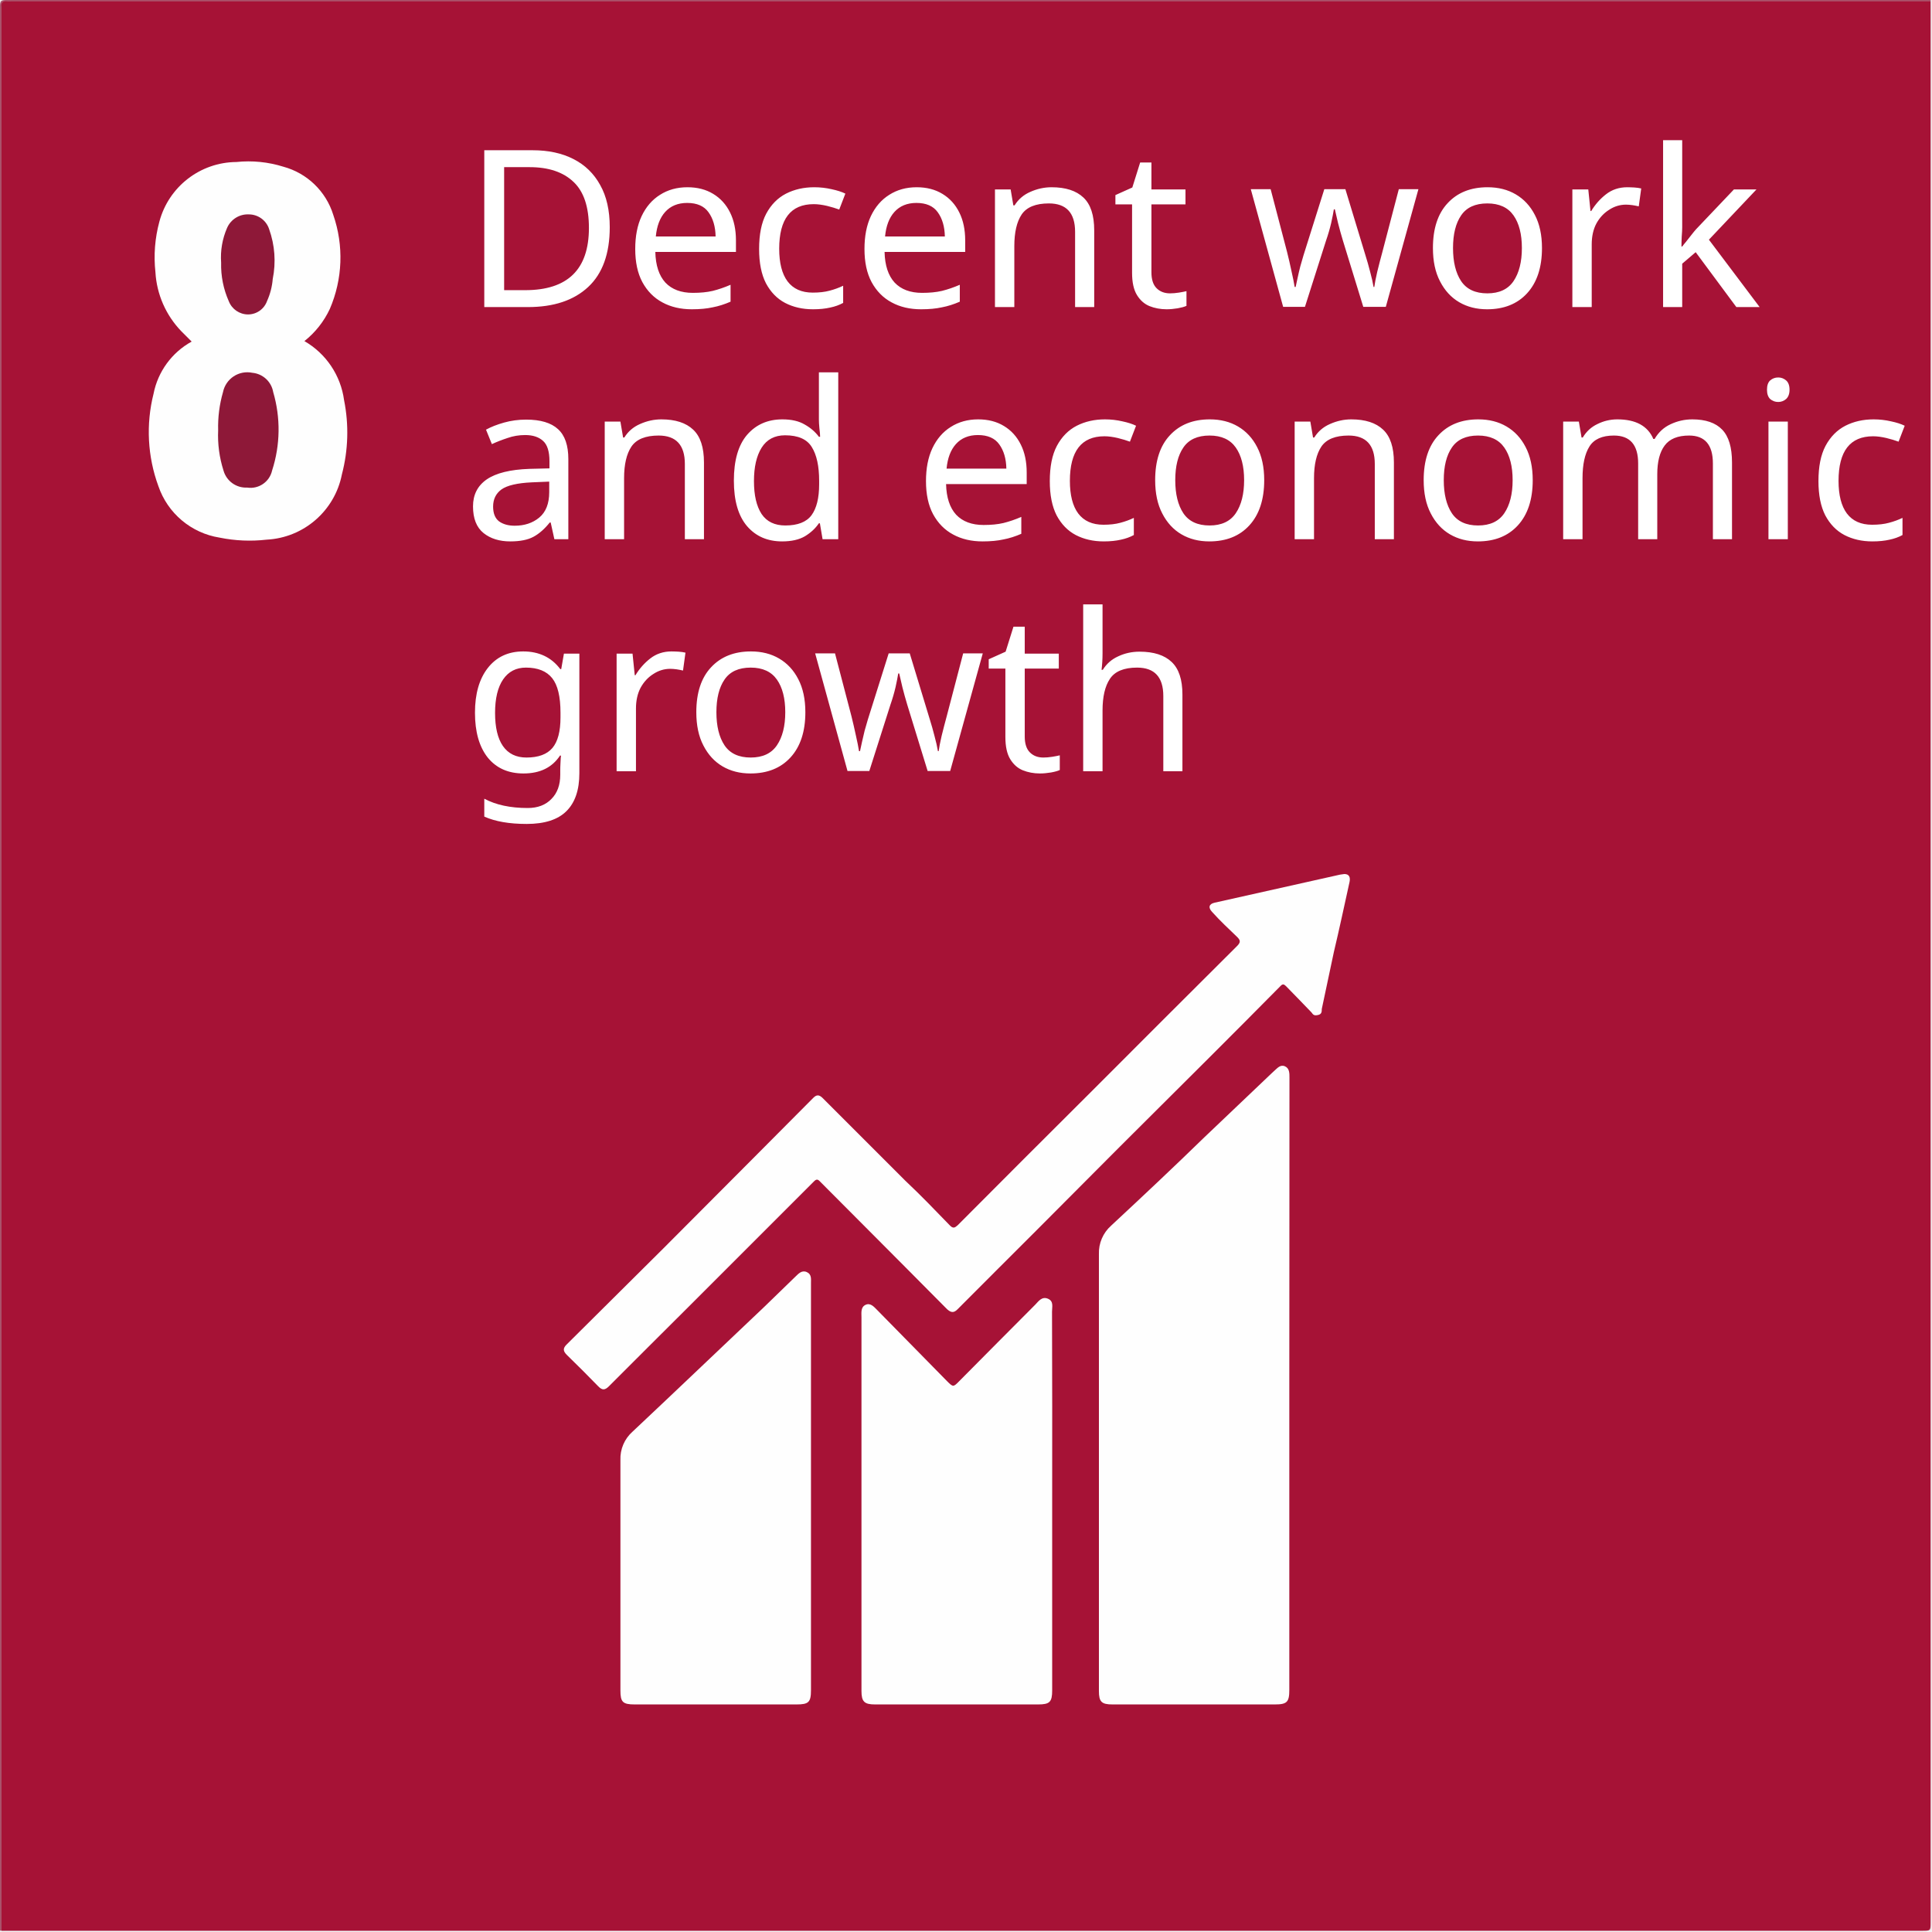
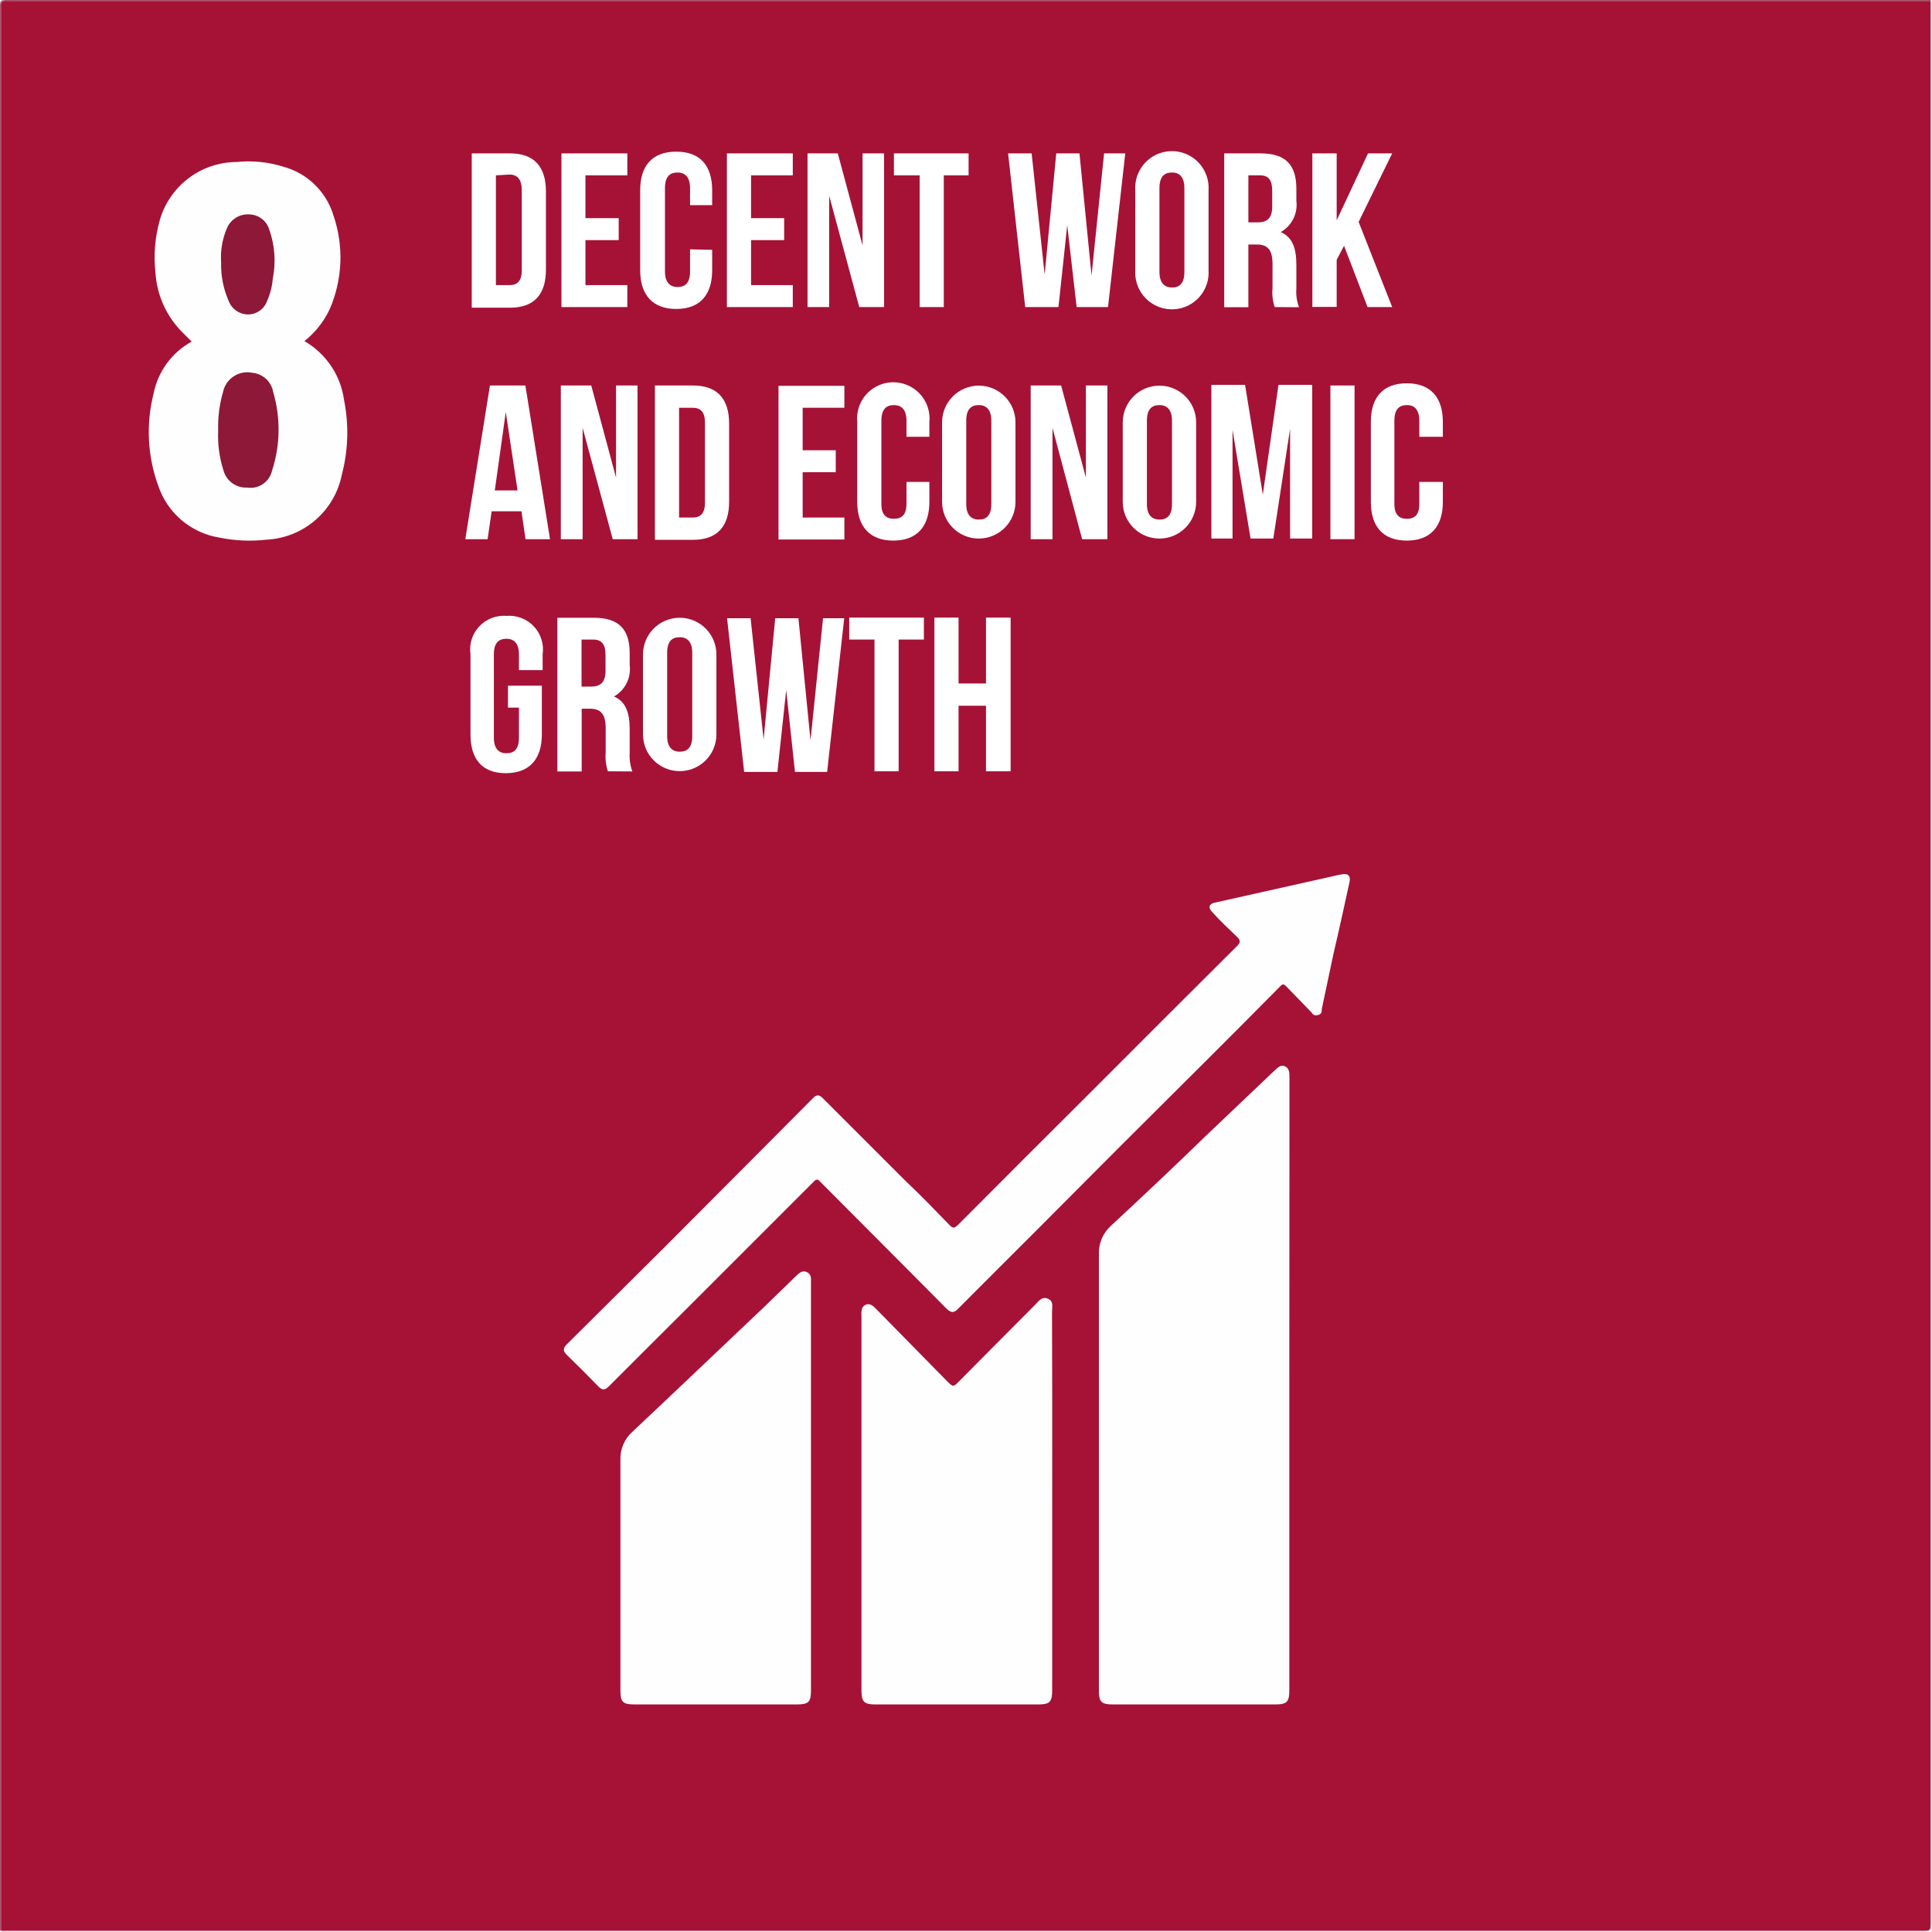
<svg xmlns="http://www.w3.org/2000/svg" viewBox="0 0 123.19 123.19">
  <defs>
-     <style>.cls-1{fill:#f0e1e5;}.cls-2{fill:#aa526a;}.cls-3{fill:#a61236;}.cls-4{fill:#fefefe;}.cls-5{fill:#8e1838;}.cls-6{font-size:14px;fill:#fff;font-family:BebasNeueBold, Bebas Neue;}</style>
+     <style>.cls-1{fill:#f0e1e5;}.cls-2{fill:#aa526a;}.cls-3{fill:#a61236;}.cls-4{fill:#fefefe;}.cls-5{fill:#8e1838;}.cls-6{fill:#fff;}</style>
  </defs>
  <g id="Capa_2" data-name="Capa 2">
    <g id="Capa_1-2" data-name="Capa 1">
      <path class="cls-1" d="M123.1,0s.09,0,.09,0,0,.22,0,.32q0,61.22,0,122.42c0,.33-.06.39-.39.39H.37c-.12,0-.27.09-.36-.08L.14,123a2.41,2.41,0,0,1,.8-.07H122.05c1,0,.89.09.89-.89q0-60.48,0-121A2.59,2.59,0,0,1,123,.15Z" />
      <path class="cls-2" d="M123.1,0V.09a.69.69,0,0,1-.49.16H1.19c-1,0-.94-.11-.94.93V122.1c0,.33.09.68-.15,1H0Q0,61.74,0,.39C0,.07.07,0,.39,0Z" />
      <path class="cls-3" d="M.1,123.08c0-.18,0-.35,0-.53V.73a2.62,2.62,0,0,0,0-.28C.05.16.18.05.46.09A1.92,1.92,0,0,0,.7.09H123.1c0,.17,0,.33,0,.49v122c0,.53,0,.53-.54.53H.1Z" />
      <path class="cls-4" d="M82.21,88.33v19.43c0,.77-.15.92-.92.92H70.93c-.69,0-.86-.17-.86-.85q0-13.93,0-27.86a2.32,2.32,0,0,1,.78-1.82c2-1.86,4-3.74,5.93-5.62l4.34-4.13.12-.11c.2-.17.39-.43.69-.3s.29.46.29.74Z" />
      <path class="cls-4" d="M67.09,95.68v12.1c0,.75-.16.9-.9.9H55.79c-.68,0-.86-.18-.86-.86V84c0-.29-.06-.65.26-.8s.55.14.75.34l4.45,4.53c.38.38.4.38.77,0,1.62-1.63,3.23-3.26,4.85-4.88.22-.23.43-.54.81-.38s.26.52.26.82Q67.1,89.68,67.09,95.68Z" />
      <path class="cls-4" d="M85.72,55.73c.32,0,.39.22.33.51-.33,1.49-.65,3-1,4.47-.26,1.21-.51,2.42-.77,3.63,0,.16,0,.33-.24.38s-.3,0-.42-.17C83.1,64,82.54,63.44,82,62.88c-.14-.14-.22-.15-.36,0q-2.37,2.4-4.77,4.79L71.4,73.12l-5.34,5.36c-1.65,1.65-3.31,3.3-5,5-.26.27-.44.2-.67,0-1.77-1.79-3.54-3.56-5.31-5.34l-2.8-2.81c-.14-.15-.23-.15-.38,0q-4,4-8,8c-1.69,1.69-3.39,3.37-5.07,5.06-.26.26-.43.27-.69,0-.65-.67-1.31-1.33-2-2-.24-.24-.26-.42,0-.67L42.3,79.6l5.86-5.88L51.86,70c.21-.21.37-.2.58,0l5.29,5.29c1,.94,1.9,1.88,2.83,2.84.21.22.32.16.5,0q4.23-4.25,8.47-8.47,4.66-4.67,9.33-9.32c.27-.26.24-.39,0-.62-.53-.51-1.06-1-1.57-1.57-.27-.28-.2-.51.15-.59l8-1.79Z" />
      <path class="cls-4" d="M51.71,94.85v12.92c0,.77-.15.91-.92.91H40.47c-.76,0-.91-.15-.91-.89q0-7.35,0-14.69a2.3,2.3,0,0,1,.78-1.82c2.8-2.63,5.58-5.29,8.37-7.93l2-1.94c.2-.19.41-.44.73-.3s.27.44.27.71Z" />
      <path class="cls-4" d="M19.41,21.75a5.14,5.14,0,0,1,2.53,3.77,10.5,10.5,0,0,1-.14,4.73A5.16,5.16,0,0,1,17,34.41a9.57,9.57,0,0,1-3-.13A4.94,4.94,0,0,1,10.1,31a10,10,0,0,1-.31-5.89,4.87,4.87,0,0,1,2.43-3.33l-.66-.66a5.92,5.92,0,0,1-1.65-3.77,8.69,8.69,0,0,1,.25-3.21,5.12,5.12,0,0,1,4.91-3.81,7.45,7.45,0,0,1,3,.3,4.59,4.59,0,0,1,3.18,3.07,8.29,8.29,0,0,1-.22,6A5.69,5.69,0,0,1,19.41,21.75Z" />
      <path class="cls-5" d="M13.91,27.44A8,8,0,0,1,14.22,25a1.58,1.58,0,0,1,1.87-1.23A1.49,1.49,0,0,1,17.42,25,8.48,8.48,0,0,1,17.35,30a1.41,1.41,0,0,1-1.59,1.09A1.49,1.49,0,0,1,14.25,30,7.36,7.36,0,0,1,13.91,27.44Z" />
      <path class="cls-5" d="M14.1,16.75a4.7,4.7,0,0,1,.38-2.22,1.44,1.44,0,0,1,1.39-.86,1.36,1.36,0,0,1,1.29.94,5.94,5.94,0,0,1,.23,3.18,4.25,4.25,0,0,1-.36,1.4,1.29,1.29,0,0,1-1.21.86,1.32,1.32,0,0,1-1.23-.84A5.68,5.68,0,0,1,14.1,16.75Z" />
-       <text class="cls-6" transform="translate(29.52 19.58)">Decent work <tspan x="0" y="14.8">and economic </tspan>
-         <tspan x="0" y="29.6">growth</tspan>
-       </text>
+       <path class="cls-6" d="M30.08,9.78h2.44c1.54,0,2.29.85,2.29,2.42v5c0,1.57-.75,2.42-2.29,2.42H30.08Zm1.54,1.4v7h.87c.49,0,.78-.25.78-.95v-5.1c0-.7-.29-1-.78-1Z" />
+       <path class="cls-6" d="M37.33,13.91h2.12v1.4H37.33v2.87H40v1.4h-4.2V9.78H40v1.4H37.33Z" />
+       <path class="cls-6" d="M45.41,15.93v1.3c0,1.57-.78,2.47-2.29,2.47s-2.3-.9-2.3-2.47v-5.1c0-1.57.78-2.46,2.3-2.46s2.29.89,2.29,2.46v.95H44V12c0-.7-.31-1-.8-1s-.8.26-.8,1v5.3c0,.7.31,1,.8,1s.8-.25.8-1v-1.4Z" />
+       <path class="cls-6" d="M47.89,13.91H50v1.4H47.89v2.87h2.66v1.4h-4.2V9.78h4.2v1.4H47.89Z" />
+       <path class="cls-6" d="M52.87,12.48v7.1H51.49V9.78h1.93L55,15.65V9.78h1.37v9.8H54.79Z" />
+       <path class="cls-6" d="M57,9.78h4.76v1.4H60.18v8.4H58.64v-8.4H57Z" />
+       <path class="cls-6" d="M68.05,14.36l-.56,5.22H65.37l-1.09-9.8h1.5l.83,7.73.74-7.73h1.48l.77,7.79.8-7.79h1.35l-1.1,9.8h-2Z" />
+       <path class="cls-6" d="M72.39,12.13a2.34,2.34,0,1,1,4.67,0v5.1a2.34,2.34,0,1,1-4.67,0Zm1.54,5.2c0,.7.31,1,.8,1s.79-.26.79-1V12c0-.7-.3-1-.79-1s-.8.26-.8,1Z" />
+       <path class="cls-6" d="M81.28,19.58a2.86,2.86,0,0,1-.14-1.2V16.84c0-.91-.31-1.25-1-1.25H79.6v4H78.06V9.78h2.32c1.6,0,2.28.74,2.28,2.25v.77a2,2,0,0,1-1,2c.77.32,1,1.07,1,2.09v1.51a2.77,2.77,0,0,0,.17,1.19Zm-1.68-8.4v3h.6c.57,0,.92-.25.92-1v-1c0-.7-.23-1-.78-1Z" />
+       <path class="cls-6" d="M85.7,15.67l-.47.9v3H83.68V9.78h1.55v4.27l2-4.27h1.54l-2.14,4.37,2.14,5.43H87.2Z" />
+       <path class="cls-6" d="M35.07,34.38H33.51l-.26-1.78h-1.9l-.26,1.78H29.67l1.57-9.8H33.5Zm-3.52-3.11H33l-.75-5Z" />
+       <path class="cls-6" d="M37.15,27.28v7.1H35.76v-9.8H37.7l1.58,5.87V24.58h1.37v9.8H39.07Z" />
+       <path class="cls-6" d="M41.76,24.58h2.43c1.54,0,2.3.85,2.3,2.42v5c0,1.57-.76,2.42-2.3,2.42H41.76ZM43.3,26v7h.86c.5,0,.79-.25.79-.95v-5.1c0-.7-.29-.95-.79-.95Z" />
+       <path class="cls-6" d="M51.18,28.71h2.11v1.4H51.18V33h2.66v1.4h-4.2v-9.8h4.2V26H51.18Z" />
+       <path class="cls-6" d="M59.26,30.73V32c0,1.57-.79,2.47-2.3,2.47s-2.3-.9-2.3-2.47v-5.1a2.31,2.31,0,1,1,4.6,0v.95H57.8V26.83c0-.7-.31-1-.8-1s-.8.26-.8,1v5.3c0,.7.31.95.8.95s.8-.25.8-.95v-1.4Z" />
+       <path class="cls-6" d="M60.07,26.93a2.34,2.34,0,1,1,4.68,0V32a2.34,2.34,0,1,1-4.68,0Zm1.54,5.2c0,.7.31,1,.8,1s.8-.26.8-1v-5.3c0-.7-.31-1-.8-1s-.8.26-.8,1Z" />
+       <path class="cls-6" d="M67.11,27.28v7.1H65.72v-9.8h1.94l1.58,5.87V24.58h1.37v9.8H69Z" />
+       <path class="cls-6" d="M71.59,26.93a2.34,2.34,0,1,1,4.68,0V32a2.34,2.34,0,1,1-4.68,0Zm1.54,5.2c0,.7.31,1,.8,1s.8-.26.8-1v-5.3c0-.7-.31-1-.8-1s-.8.26-.8,1Z" />
+       <path class="cls-6" d="M80.52,31.54l1-7h2.15v9.8H82.26v-7l-1.07,7H79.74l-1.15-6.93v6.93H77.24v-9.8h2.15Z" />
+       <path class="cls-6" d="M84.83,24.58h1.54v9.8H84.83Z" />
+       <path class="cls-6" d="M92,30.73V32c0,1.57-.78,2.47-2.3,2.47s-2.29-.9-2.29-2.47v-5.1c0-1.57.78-2.46,2.29-2.46s2.3.89,2.3,2.46v.95H90.5V26.83c0-.7-.3-1-.79-1s-.8.26-.8,1v5.3c0,.7.31.95.8.95s.79-.25.79-.95v-1.4Z" />
+       <path class="cls-6" d="M32.39,43.72h2.16v3.11c0,1.57-.79,2.47-2.3,2.47S30,48.4,30,46.83v-5.1a2.15,2.15,0,0,1,2.3-2.46,2.15,2.15,0,0,1,2.3,2.46v1H33.09v-1c0-.7-.31-1-.8-1s-.8.26-.8,1v5.3c0,.7.31,1,.8,1s.8-.25.8-1V45.12h-.7Z" />
+       <path class="cls-6" d="M38.76,49.18a3.05,3.05,0,0,1-.14-1.2V46.44c0-.91-.31-1.25-1-1.25h-.53v4H35.54v-9.8h2.33c1.59,0,2.28.74,2.28,2.25v.77a2,2,0,0,1-1,2c.77.33,1,1.07,1,2.09V48a2.93,2.93,0,0,0,.17,1.19Zm-1.68-8.4v3h.6c.58,0,.93-.25.93-1v-1c0-.7-.24-1-.79-1Z" />
+       <path class="cls-6" d="M41,41.73a2.34,2.34,0,1,1,4.68,0v5.1a2.34,2.34,0,1,1-4.68,0Zm1.54,5.2c0,.7.31,1,.8,1s.8-.26.8-1v-5.3c0-.7-.31-1-.8-1s-.8.26-.8,1Z" />
+       <path class="cls-6" d="M50.13,44l-.56,5.22H47.45l-1.09-9.8h1.5l.83,7.73.74-7.73h1.48l.77,7.79.8-7.79h1.35l-1.09,9.8H50.69Z" />
+       <path class="cls-6" d="M54.15,39.38h4.76v1.4H57.3v8.4H55.76v-8.4H54.15Z" />
+       <path class="cls-6" d="M61.12,49.18H59.58v-9.8h1.54v4.2h1.75v-4.2h1.57v9.8H62.87V45H61.12Z" />
    </g>
  </g>
</svg>
